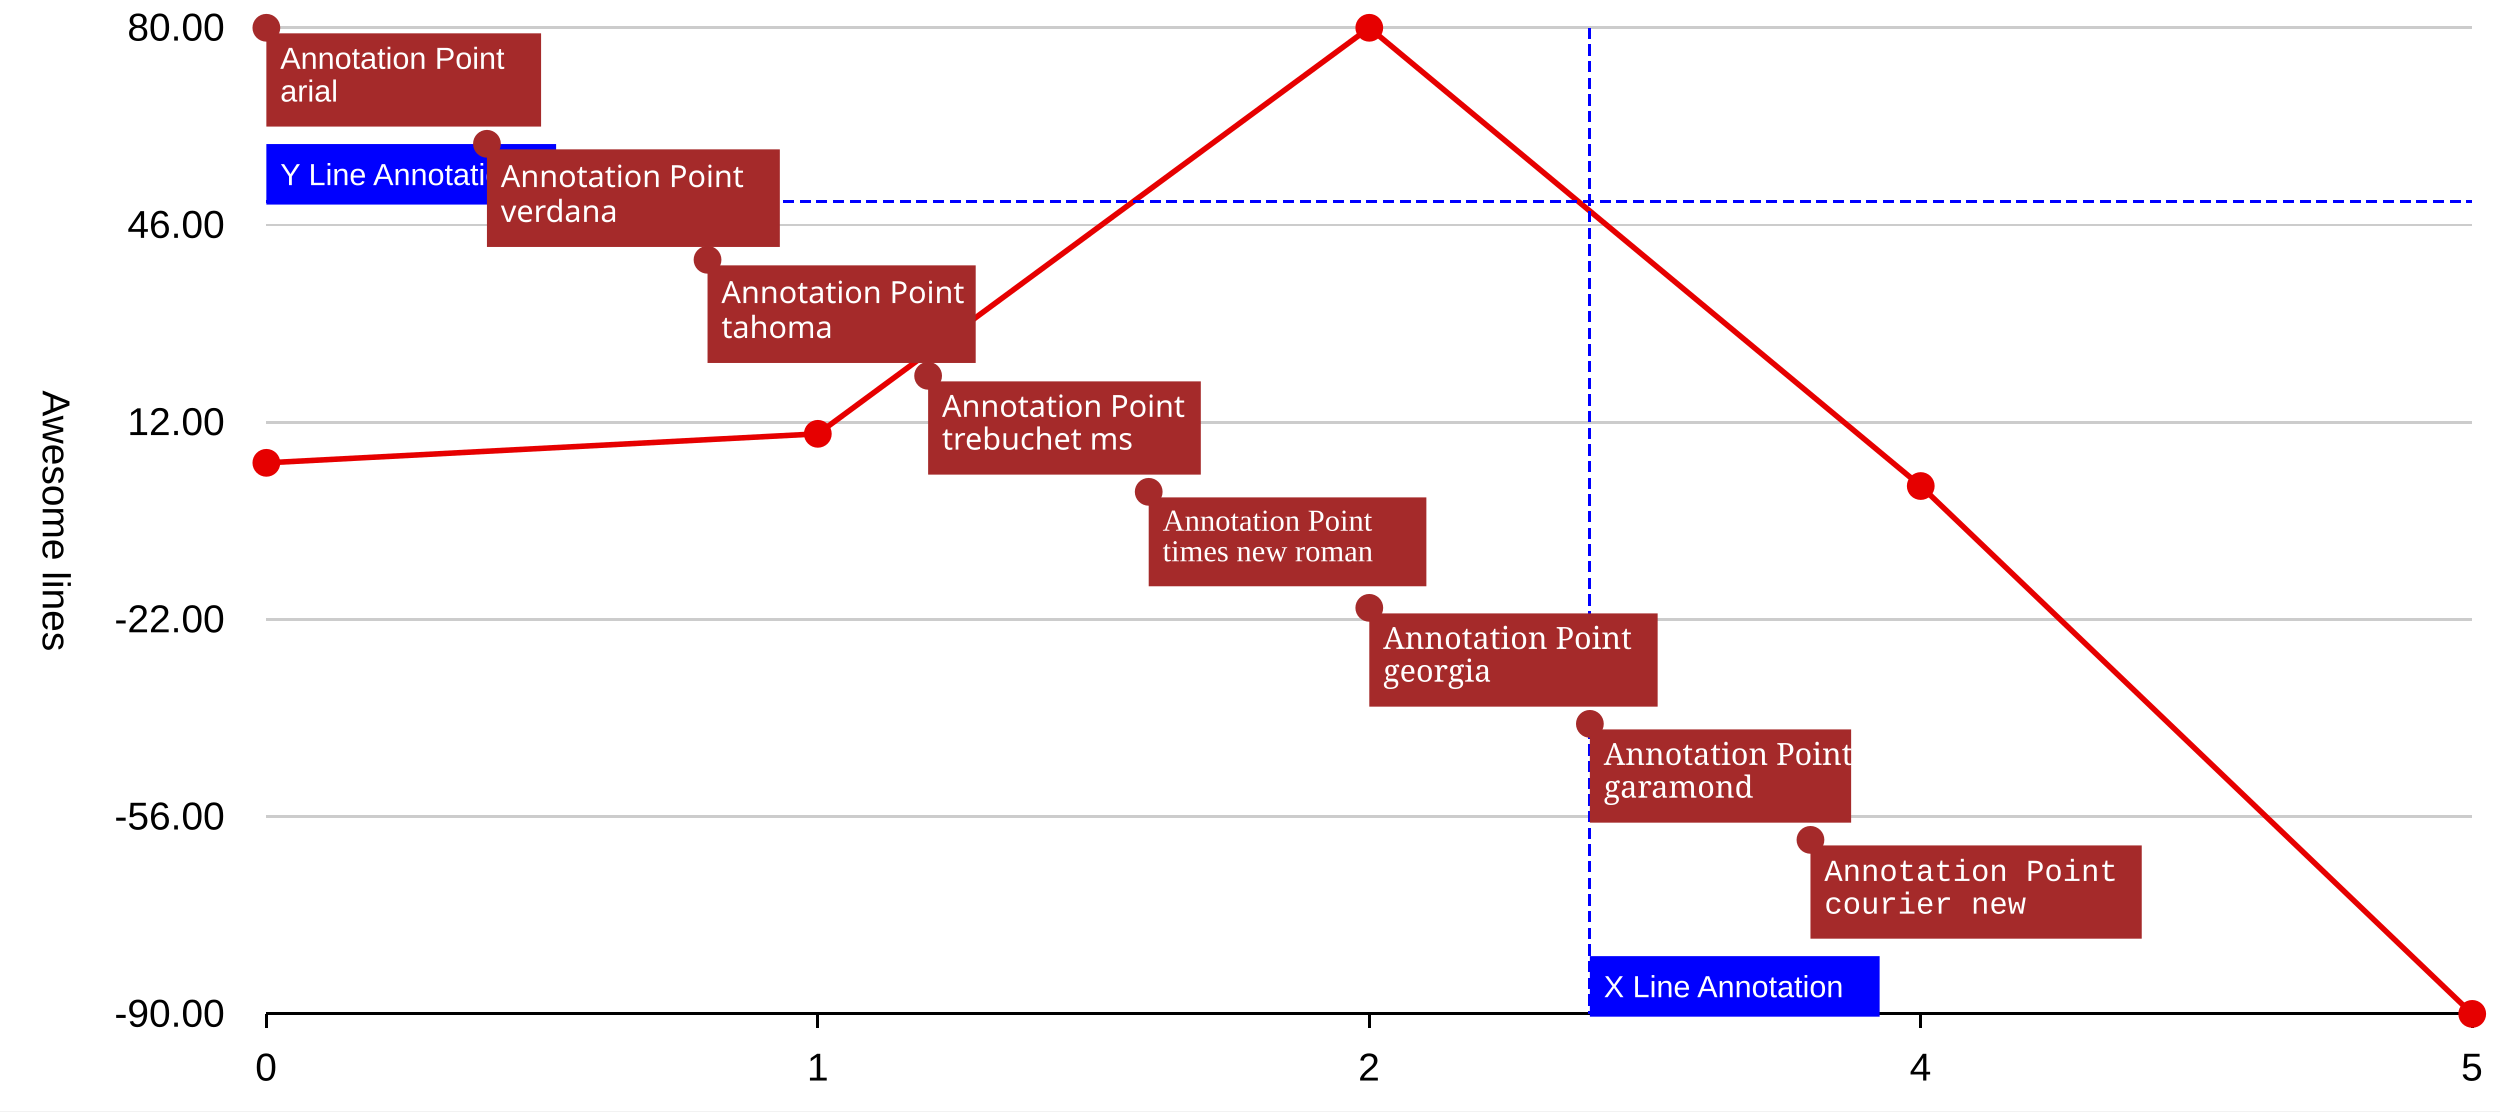
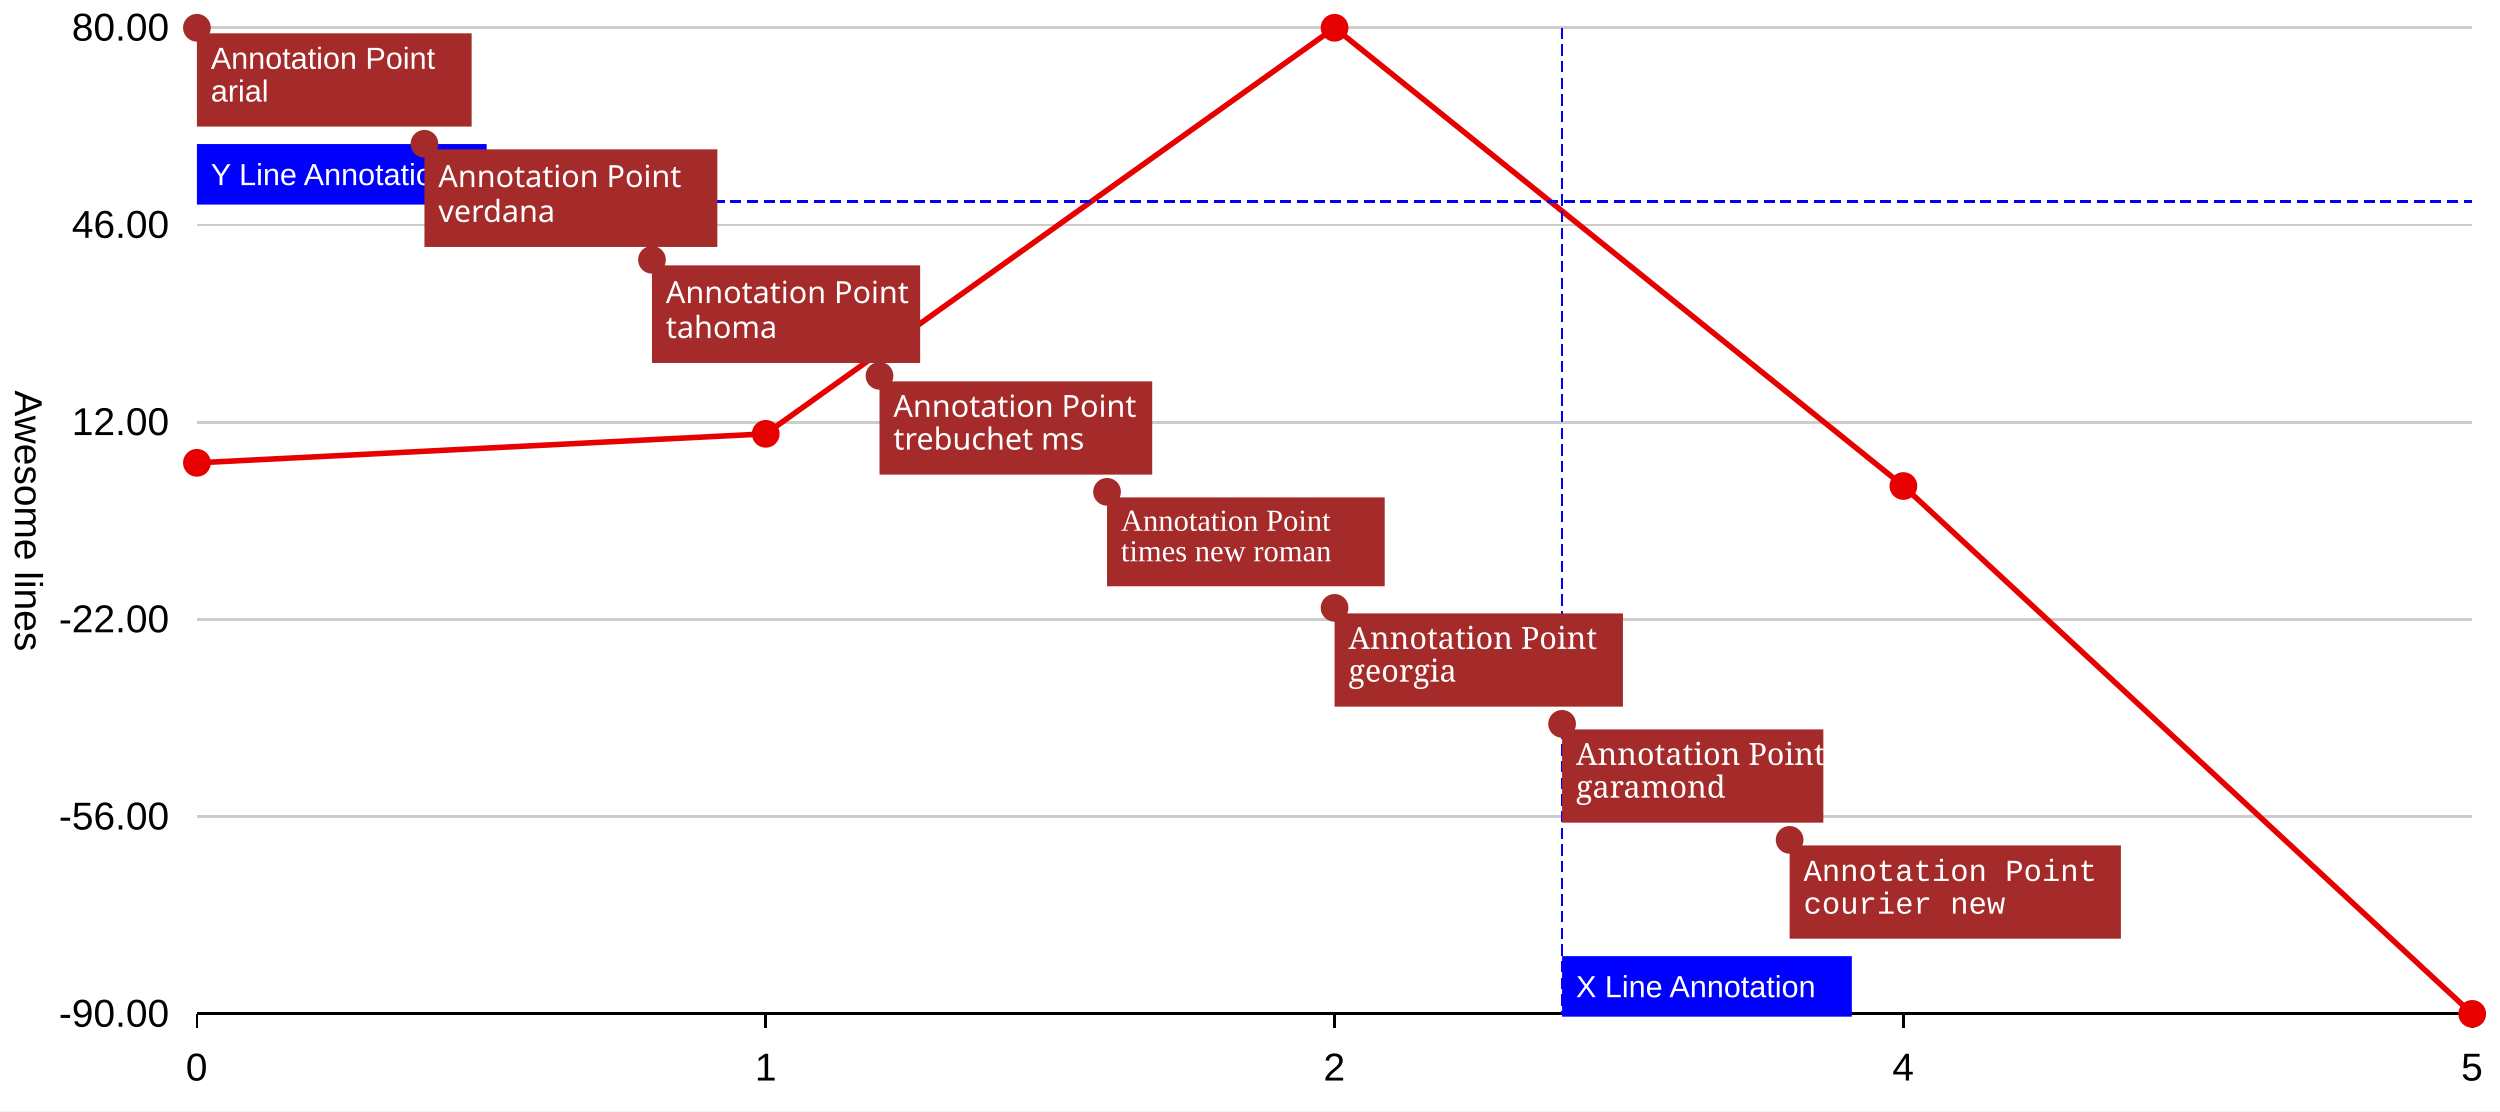
<svg xmlns="http://www.w3.org/2000/svg" id="php-charts-chart-annotations" width="900" height="400" viewBox="0 0 900 400" class="php-svg-charts">
  <g data-renderer-id="background">
    <rect data-renderer-id="rect" x="0" y="0" width="100%" height="100%" fill="white" />
  </g>
  <g data-renderer-id="grid">
-     <line data-renderer-id="line" x1="95.89" y1="365" x2="890" y2="365" stroke="#ccc" stroke-width="1" shape-rendering="crispEdges" />
-     <line data-renderer-id="line" x1="95.89" y1="294" x2="890" y2="294" stroke="#ccc" stroke-width="1" shape-rendering="crispEdges" />
-     <line data-renderer-id="line" x1="95.89" y1="223" x2="890" y2="223" stroke="#ccc" stroke-width="1" shape-rendering="crispEdges" />
-     <line data-renderer-id="line" x1="95.89" y1="152" x2="890" y2="152" stroke="#ccc" stroke-width="1" shape-rendering="crispEdges" />
-     <line data-renderer-id="line" x1="95.89" y1="81" x2="890" y2="81" stroke="#ccc" stroke-width="1" shape-rendering="crispEdges" />
-     <line data-renderer-id="line" x1="95.89" y1="10" x2="890" y2="10" stroke="#ccc" stroke-width="1" shape-rendering="crispEdges" />
+     <line data-renderer-id="line" x1="70.89" y1="365" x2="890" y2="365" stroke="#ccc" stroke-width="1" shape-rendering="crispEdges" />
+     <line data-renderer-id="line" x1="70.89" y1="294" x2="890" y2="294" stroke="#ccc" stroke-width="1" shape-rendering="crispEdges" />
+     <line data-renderer-id="line" x1="70.89" y1="223" x2="890" y2="223" stroke="#ccc" stroke-width="1" shape-rendering="crispEdges" />
+     <line data-renderer-id="line" x1="70.89" y1="152" x2="890" y2="152" stroke="#ccc" stroke-width="1" shape-rendering="crispEdges" />
+     <line data-renderer-id="line" x1="70.89" y1="81" x2="890" y2="81" stroke="#ccc" stroke-width="1" shape-rendering="crispEdges" />
+     <line data-renderer-id="line" x1="70.89" y1="10" x2="890" y2="10" stroke="#ccc" stroke-width="1" shape-rendering="crispEdges" />
  </g>
  <g data-renderer-id="lianco-lianco">
    <g data-renderer-id="axis">
      <g data-renderer-id="xaxis">
-         <line data-renderer-id="line" x1="95.89" y1="365" x2="95.89" y2="370" fill="black" stroke="black" stroke-width="1" shape-rendering="crispEdges" />
+         <line data-renderer-id="line" x1="70.89" y1="365" x2="70.89" y2="370" fill="black" stroke="black" stroke-width="1" shape-rendering="crispEdges" />
        <g data-renderer-id="textrect">
-           <text x="91.89" y="389" text-rendering="optimizeLegibility" dominant-baseline="alphabetic" alignment-baseline="auto" fill="black" font-family="arial" font-size="14">0</text>
+           <text x="66.89" y="389" text-rendering="optimizeLegibility" dominant-baseline="alphabetic" alignment-baseline="auto" fill="black" font-family="arial" font-size="14">0</text>
        </g>
-         <line data-renderer-id="line" x1="294.418" y1="365" x2="294.418" y2="370" fill="black" stroke="black" stroke-width="1" shape-rendering="crispEdges" />
+         <line data-renderer-id="line" x1="275.668" y1="365" x2="275.668" y2="370" fill="black" stroke="black" stroke-width="1" shape-rendering="crispEdges" />
        <g data-renderer-id="textrect">
-           <text x="290.517" y="389" text-rendering="optimizeLegibility" dominant-baseline="alphabetic" alignment-baseline="auto" fill="black" font-family="arial" font-size="14">1</text>
+           <text x="271.767" y="389" text-rendering="optimizeLegibility" dominant-baseline="alphabetic" alignment-baseline="auto" fill="black" font-family="arial" font-size="14">1</text>
        </g>
-         <line data-renderer-id="line" x1="492.945" y1="365" x2="492.945" y2="370" fill="black" stroke="black" stroke-width="1" shape-rendering="crispEdges" />
+         <line data-renderer-id="line" x1="480.445" y1="365" x2="480.445" y2="370" fill="black" stroke="black" stroke-width="1" shape-rendering="crispEdges" />
        <g data-renderer-id="textrect">
-           <text x="488.945" y="389" text-rendering="optimizeLegibility" dominant-baseline="alphabetic" alignment-baseline="auto" fill="black" font-family="arial" font-size="14">2</text>
+           <text x="476.445" y="389" text-rendering="optimizeLegibility" dominant-baseline="alphabetic" alignment-baseline="auto" fill="black" font-family="arial" font-size="14">2</text>
        </g>
-         <line data-renderer-id="line" x1="691.472" y1="365" x2="691.472" y2="370" fill="black" stroke="black" stroke-width="1" shape-rendering="crispEdges" />
+         <line data-renderer-id="line" x1="685.222" y1="365" x2="685.222" y2="370" fill="black" stroke="black" stroke-width="1" shape-rendering="crispEdges" />
        <g data-renderer-id="textrect">
-           <text x="687.472" y="389" text-rendering="optimizeLegibility" dominant-baseline="alphabetic" alignment-baseline="auto" fill="black" font-family="arial" font-size="14">4</text>
+           <text x="681.222" y="389" text-rendering="optimizeLegibility" dominant-baseline="alphabetic" alignment-baseline="auto" fill="black" font-family="arial" font-size="14">4</text>
        </g>
        <line data-renderer-id="line" x1="890" y1="365" x2="890" y2="370" fill="black" stroke="black" stroke-width="1" shape-rendering="crispEdges" />
        <g data-renderer-id="textrect">
          <text x="886" y="389" text-rendering="optimizeLegibility" dominant-baseline="alphabetic" alignment-baseline="auto" fill="black" font-family="arial" font-size="14">5</text>
        </g>
-         <line data-renderer-id="line" x1="95.89" y1="365" x2="890" y2="365" fill="black" stroke="black" stroke-width="1" shape-rendering="crispEdges" />
+         <line data-renderer-id="line" x1="70.89" y1="365" x2="890" y2="365" fill="black" stroke="black" stroke-width="1" shape-rendering="crispEdges" />
      </g>
      <g data-renderer-id="yaxis">
        <g data-renderer-id="textrect">
-           <text text-anchor="end" x="80.89" y="369.625" text-rendering="optimizeLegibility" dominant-baseline="alphabetic" alignment-baseline="auto" fill="black" font-family="arial" font-size="14">-90.00</text>
+           <text text-anchor="end" x="60.89" y="369.625" text-rendering="optimizeLegibility" dominant-baseline="alphabetic" alignment-baseline="auto" fill="black" font-family="arial" font-size="14">-90.00</text>
        </g>
        <g data-renderer-id="textrect">
-           <text text-anchor="end" x="80.89" y="298.625" text-rendering="optimizeLegibility" dominant-baseline="alphabetic" alignment-baseline="auto" fill="black" font-family="arial" font-size="14">-56.00</text>
+           <text text-anchor="end" x="60.89" y="298.625" text-rendering="optimizeLegibility" dominant-baseline="alphabetic" alignment-baseline="auto" fill="black" font-family="arial" font-size="14">-56.00</text>
        </g>
        <g data-renderer-id="textrect">
-           <text text-anchor="end" x="80.89" y="227.625" text-rendering="optimizeLegibility" dominant-baseline="alphabetic" alignment-baseline="auto" fill="black" font-family="arial" font-size="14">-22.00</text>
+           <text text-anchor="end" x="60.89" y="227.625" text-rendering="optimizeLegibility" dominant-baseline="alphabetic" alignment-baseline="auto" fill="black" font-family="arial" font-size="14">-22.00</text>
        </g>
        <g data-renderer-id="textrect">
-           <text text-anchor="end" x="80.89" y="156.625" text-rendering="optimizeLegibility" dominant-baseline="alphabetic" alignment-baseline="auto" fill="black" font-family="arial" font-size="14">12.00</text>
+           <text text-anchor="end" x="60.89" y="156.625" text-rendering="optimizeLegibility" dominant-baseline="alphabetic" alignment-baseline="auto" fill="black" font-family="arial" font-size="14">12.00</text>
        </g>
        <g data-renderer-id="textrect">
-           <text text-anchor="end" x="80.89" y="85.625" text-rendering="optimizeLegibility" dominant-baseline="alphabetic" alignment-baseline="auto" fill="black" font-family="arial" font-size="14">46.00</text>
+           <text text-anchor="end" x="60.89" y="85.625" text-rendering="optimizeLegibility" dominant-baseline="alphabetic" alignment-baseline="auto" fill="black" font-family="arial" font-size="14">46.00</text>
        </g>
        <g data-renderer-id="textrect">
-           <text text-anchor="end" x="80.89" y="14.625" text-rendering="optimizeLegibility" dominant-baseline="alphabetic" alignment-baseline="auto" fill="black" font-family="arial" font-size="14">80.00</text>
+           <text text-anchor="end" x="60.89" y="14.625" text-rendering="optimizeLegibility" dominant-baseline="alphabetic" alignment-baseline="auto" fill="black" font-family="arial" font-size="14">80.00</text>
        </g>
-         <g transform="rotate(90, 20, 187.5)" data-renderer-id="textrect">
-           <text text-anchor="middle" x="20" y="192.125" text-rendering="optimizeLegibility" dominant-baseline="alphabetic" alignment-baseline="auto" fill="black" font-family="arial" font-size="14">Awesome lines</text>
+         <g transform="rotate(90, 10, 187.5)" data-renderer-id="textrect">
+           <text text-anchor="middle" x="10" y="192.125" text-rendering="optimizeLegibility" dominant-baseline="alphabetic" alignment-baseline="auto" fill="black" font-family="arial" font-size="14">Awesome lines</text>
        </g>
      </g>
    </g>
    <g data-renderer-id="series">
      <g data-renderer-id="series-data">
        <path data-renderer-id="path" stroke="black" stroke-width="1" />
-         <path data-renderer-id="path" d="M 95.89,166.618 L 294.418,156.176 L 492.945,10 L 691.472,174.971 L 890,365 " fill="none" stroke="hsl(0, 100%, 45%)" stroke-width="2" />
-         <circle data-value-x-label="0" data-value-x="0" data-value-y="5" data-value-y-label="5.00" data-renderer-id="circle" cx="95.89" cy="166.618" r="5" fill="hsl(0, 100%, 45%)" />
-         <circle data-value-x-label="1" data-value-x="1" data-value-y="10" data-value-y-label="10.00" data-renderer-id="circle" cx="294.418" cy="156.176" r="5" fill="hsl(0, 100%, 45%)" />
-         <circle data-value-x-label="2" data-value-x="2" data-value-y="80" data-value-y-label="80.00" data-renderer-id="circle" cx="492.945" cy="10" r="5" fill="hsl(0, 100%, 45%)" />
-         <circle data-value-x-label="4" data-value-x="4" data-value-y="1" data-value-y-label="1.00" data-renderer-id="circle" cx="691.472" cy="174.971" r="5" fill="hsl(0, 100%, 45%)" />
+         <path data-renderer-id="path" d="M 70.89,166.618 L 275.668,156.176 L 480.445,10 L 685.222,174.971 L 890,365 " fill="none" stroke="hsl(0, 100%, 45%)" stroke-width="2" />
+         <circle data-value-x-label="0" data-value-x="0" data-value-y="5" data-value-y-label="5.00" data-renderer-id="circle" cx="70.89" cy="166.618" r="5" fill="hsl(0, 100%, 45%)" />
+         <circle data-value-x-label="1" data-value-x="1" data-value-y="10" data-value-y-label="10.00" data-renderer-id="circle" cx="275.668" cy="156.176" r="5" fill="hsl(0, 100%, 45%)" />
+         <circle data-value-x-label="2" data-value-x="2" data-value-y="80" data-value-y-label="80.00" data-renderer-id="circle" cx="480.445" cy="10" r="5" fill="hsl(0, 100%, 45%)" />
+         <circle data-value-x-label="4" data-value-x="4" data-value-y="1" data-value-y-label="1.00" data-renderer-id="circle" cx="685.222" cy="174.971" r="5" fill="hsl(0, 100%, 45%)" />
        <circle data-value-x-label="5" data-value-x="5" data-value-y="-90" data-value-y-label="-90.00" data-renderer-id="circle" cx="890" cy="365" r="5" fill="hsl(0, 100%, 45%)" />
      </g>
    </g>
    <g data-renderer-id="labels" />
  </g>
  <g data-renderer-id="xaxis-annotations">
-     <line data-renderer-id="line" x1="572.356" y1="10" x2="572.356" y2="365" stroke="blue" stroke-width="1" stroke-dasharray="4 2" shape-rendering="crispEdges" />
+     <line data-renderer-id="line" x1="562.356" y1="10" x2="562.356" y2="365" stroke="blue" stroke-width="1" stroke-dasharray="4 2" shape-rendering="crispEdges" />
    <g data-renderer-id="textrect">
-       <rect data-renderer-id="rect" x="572.356" y="344.21" width="104.31" height="21.79" rx="0" fill="blue" />
-       <text x="577.356" y="358.996" text-rendering="optimizeLegibility" dominant-baseline="alphabetic" alignment-baseline="auto" fill="white" font-family="arial" font-size="11">X Line Annotation</text>
+       <rect data-renderer-id="rect" x="562.356" y="344.21" width="104.31" height="21.79" rx="0" fill="blue" />
+       <text x="567.356" y="358.996" text-rendering="optimizeLegibility" dominant-baseline="alphabetic" alignment-baseline="auto" fill="white" font-family="arial" font-size="11">X Line Annotation</text>
    </g>
  </g>
  <g data-renderer-id="yaxis-annotations-data">
-     <line data-renderer-id="line" x1="95.89" y1="72.647" x2="890" y2="72.647" stroke="blue" stroke-width="1" stroke-dasharray="4 2" shape-rendering="crispEdges" />
+     <line data-renderer-id="line" x1="70.89" y1="72.647" x2="890" y2="72.647" stroke="blue" stroke-width="1" stroke-dasharray="4 2" shape-rendering="crispEdges" />
    <g data-renderer-id="textrect">
-       <rect data-renderer-id="rect" x="95.89" y="51.857" width="104.31" height="21.79" rx="0" fill="blue" />
-       <text x="100.89" y="66.643" text-rendering="optimizeLegibility" dominant-baseline="alphabetic" alignment-baseline="auto" fill="white" font-family="arial" font-size="11">Y Line Annotation</text>
+       <rect data-renderer-id="rect" x="70.89" y="51.857" width="104.31" height="21.79" rx="0" fill="blue" />
+       <text x="75.89" y="66.643" text-rendering="optimizeLegibility" dominant-baseline="alphabetic" alignment-baseline="auto" fill="white" font-family="arial" font-size="11">Y Line Annotation</text>
    </g>
-     <circle data-renderer-id="circle" cx="95.89" cy="10" r="5" fill="brown" />
+     <circle data-renderer-id="circle" cx="70.89" cy="10" r="5" fill="brown" />
    <g data-renderer-id="textrect">
-       <rect data-renderer-id="rect" x="95.89" y="12" width="98.9" height="33.57" rx="0" fill="brown" />
-       <text x="100.89" y="24.786" text-rendering="optimizeLegibility" dominant-baseline="alphabetic" alignment-baseline="auto" fill="white" font-family="arial" font-size="11">Annotation Point</text>
-       <text x="100.89" y="36.571" text-rendering="optimizeLegibility" dominant-baseline="alphabetic" alignment-baseline="auto" fill="white" font-family="arial" font-size="11">arial</text>
+       <rect data-renderer-id="rect" x="70.89" y="12" width="98.9" height="33.57" rx="0" fill="brown" />
+       <text x="75.89" y="24.786" text-rendering="optimizeLegibility" dominant-baseline="alphabetic" alignment-baseline="auto" fill="white" font-family="arial" font-size="11">Annotation Point</text>
+       <text x="75.89" y="36.571" text-rendering="optimizeLegibility" dominant-baseline="alphabetic" alignment-baseline="auto" fill="white" font-family="arial" font-size="11">arial</text>
    </g>
-     <circle data-renderer-id="circle" cx="175.301" cy="51.765" r="5" fill="brown" />
+     <circle data-renderer-id="circle" cx="152.801" cy="51.765" r="5" fill="brown" />
    <g data-renderer-id="textrect">
-       <rect data-renderer-id="rect" x="175.301" y="53.765" width="105.44" height="35.14" rx="0" fill="brown" />
-       <text x="180.301" y="67.336" text-rendering="optimizeLegibility" dominant-baseline="alphabetic" alignment-baseline="auto" fill="white" font-family="verdana" font-size="11">Annotation Point</text>
-       <text x="180.301" y="79.908" text-rendering="optimizeLegibility" dominant-baseline="alphabetic" alignment-baseline="auto" fill="white" font-family="verdana" font-size="11">verdana</text>
+       <rect data-renderer-id="rect" x="152.801" y="53.765" width="105.44" height="35.14" rx="0" fill="brown" />
+       <text x="157.801" y="67.336" text-rendering="optimizeLegibility" dominant-baseline="alphabetic" alignment-baseline="auto" fill="white" font-family="verdana" font-size="11">Annotation Point</text>
+       <text x="157.801" y="79.908" text-rendering="optimizeLegibility" dominant-baseline="alphabetic" alignment-baseline="auto" fill="white" font-family="verdana" font-size="11">verdana</text>
    </g>
-     <circle data-renderer-id="circle" cx="254.712" cy="93.529" r="5" fill="brown" />
+     <circle data-renderer-id="circle" cx="234.712" cy="93.529" r="5" fill="brown" />
    <g data-renderer-id="textrect">
-       <rect data-renderer-id="rect" x="254.712" y="95.529" width="96.54" height="35.14" rx="0" fill="brown" />
-       <text x="259.712" y="109.101" text-rendering="optimizeLegibility" dominant-baseline="alphabetic" alignment-baseline="auto" fill="white" font-family="tahoma" font-size="11">Annotation Point</text>
-       <text x="259.712" y="121.672" text-rendering="optimizeLegibility" dominant-baseline="alphabetic" alignment-baseline="auto" fill="white" font-family="tahoma" font-size="11">tahoma</text>
+       <rect data-renderer-id="rect" x="234.712" y="95.529" width="96.54" height="35.14" rx="0" fill="brown" />
+       <text x="239.712" y="109.101" text-rendering="optimizeLegibility" dominant-baseline="alphabetic" alignment-baseline="auto" fill="white" font-family="tahoma" font-size="11">Annotation Point</text>
+       <text x="239.712" y="121.672" text-rendering="optimizeLegibility" dominant-baseline="alphabetic" alignment-baseline="auto" fill="white" font-family="tahoma" font-size="11">tahoma</text>
    </g>
-     <circle data-renderer-id="circle" cx="334.123" cy="135.294" r="5" fill="brown" />
+     <circle data-renderer-id="circle" cx="316.623" cy="135.294" r="5" fill="brown" />
    <g data-renderer-id="textrect">
-       <rect data-renderer-id="rect" x="334.123" y="137.294" width="98.17" height="33.57" rx="0" fill="brown" />
-       <text x="339.123" y="150.08" text-rendering="optimizeLegibility" dominant-baseline="alphabetic" alignment-baseline="auto" fill="white" font-family="trebuchet ms" font-size="11">Annotation Point</text>
-       <text x="339.123" y="161.866" text-rendering="optimizeLegibility" dominant-baseline="alphabetic" alignment-baseline="auto" fill="white" font-family="trebuchet ms" font-size="11">trebuchet ms</text>
+       <rect data-renderer-id="rect" x="316.623" y="137.294" width="98.17" height="33.57" rx="0" fill="brown" />
+       <text x="321.623" y="150.08" text-rendering="optimizeLegibility" dominant-baseline="alphabetic" alignment-baseline="auto" fill="white" font-family="trebuchet ms" font-size="11">Annotation Point</text>
+       <text x="321.623" y="161.866" text-rendering="optimizeLegibility" dominant-baseline="alphabetic" alignment-baseline="auto" fill="white" font-family="trebuchet ms" font-size="11">trebuchet ms</text>
    </g>
-     <circle data-renderer-id="circle" cx="413.534" cy="177.059" r="5" fill="brown" />
+     <circle data-renderer-id="circle" cx="398.534" cy="177.059" r="5" fill="brown" />
    <g data-renderer-id="textrect">
-       <rect data-renderer-id="rect" x="413.534" y="179.059" width="99.96" height="32" rx="0" fill="brown" />
-       <text x="418.534" y="191.059" text-rendering="optimizeLegibility" dominant-baseline="alphabetic" alignment-baseline="auto" fill="white" font-family="times new roman" font-size="11">Annotation Point</text>
-       <text x="418.534" y="202.059" text-rendering="optimizeLegibility" dominant-baseline="alphabetic" alignment-baseline="auto" fill="white" font-family="times new roman" font-size="11">times new roman</text>
+       <rect data-renderer-id="rect" x="398.534" y="179.059" width="99.96" height="32" rx="0" fill="brown" />
+       <text x="403.534" y="191.059" text-rendering="optimizeLegibility" dominant-baseline="alphabetic" alignment-baseline="auto" fill="white" font-family="times new roman" font-size="11">Annotation Point</text>
+       <text x="403.534" y="202.059" text-rendering="optimizeLegibility" dominant-baseline="alphabetic" alignment-baseline="auto" fill="white" font-family="times new roman" font-size="11">times new roman</text>
    </g>
-     <circle data-renderer-id="circle" cx="492.945" cy="218.824" r="5" fill="brown" />
+     <circle data-renderer-id="circle" cx="480.445" cy="218.824" r="5" fill="brown" />
    <g data-renderer-id="textrect">
-       <rect data-renderer-id="rect" x="492.945" y="220.824" width="103.81" height="33.57" rx="0" fill="brown" />
-       <text x="497.945" y="233.609" text-rendering="optimizeLegibility" dominant-baseline="alphabetic" alignment-baseline="auto" fill="white" font-family="georgia" font-size="11">Annotation Point</text>
-       <text x="497.945" y="245.395" text-rendering="optimizeLegibility" dominant-baseline="alphabetic" alignment-baseline="auto" fill="white" font-family="georgia" font-size="11">georgia</text>
+       <rect data-renderer-id="rect" x="480.445" y="220.824" width="103.81" height="33.57" rx="0" fill="brown" />
+       <text x="485.445" y="233.609" text-rendering="optimizeLegibility" dominant-baseline="alphabetic" alignment-baseline="auto" fill="white" font-family="georgia" font-size="11">Annotation Point</text>
+       <text x="485.445" y="245.395" text-rendering="optimizeLegibility" dominant-baseline="alphabetic" alignment-baseline="auto" fill="white" font-family="georgia" font-size="11">georgia</text>
    </g>
-     <circle data-renderer-id="circle" cx="572.356" cy="260.588" r="5" fill="brown" />
+     <circle data-renderer-id="circle" cx="562.356" cy="260.588" r="5" fill="brown" />
    <g data-renderer-id="textrect">
-       <rect data-renderer-id="rect" x="572.356" y="262.588" width="94.05" height="33.57" rx="0" fill="brown" />
-       <text x="577.356" y="275.374" text-rendering="optimizeLegibility" dominant-baseline="alphabetic" alignment-baseline="auto" fill="white" font-family="garamond" font-size="11">Annotation Point</text>
-       <text x="577.356" y="287.16" text-rendering="optimizeLegibility" dominant-baseline="alphabetic" alignment-baseline="auto" fill="white" font-family="garamond" font-size="11">garamond</text>
+       <rect data-renderer-id="rect" x="562.356" y="262.588" width="94.05" height="33.57" rx="0" fill="brown" />
+       <text x="567.356" y="275.374" text-rendering="optimizeLegibility" dominant-baseline="alphabetic" alignment-baseline="auto" fill="white" font-family="garamond" font-size="11">Annotation Point</text>
+       <text x="567.356" y="287.16" text-rendering="optimizeLegibility" dominant-baseline="alphabetic" alignment-baseline="auto" fill="white" font-family="garamond" font-size="11">garamond</text>
    </g>
-     <circle data-renderer-id="circle" cx="651.767" cy="302.353" r="5" fill="brown" />
+     <circle data-renderer-id="circle" cx="644.267" cy="302.353" r="5" fill="brown" />
    <g data-renderer-id="textrect">
-       <rect data-renderer-id="rect" x="651.767" y="304.353" width="119.26" height="33.57" rx="0" fill="brown" />
-       <text x="656.767" y="317.139" text-rendering="optimizeLegibility" dominant-baseline="alphabetic" alignment-baseline="auto" fill="white" font-family="courier new" font-size="11">Annotation Point</text>
-       <text x="656.767" y="328.924" text-rendering="optimizeLegibility" dominant-baseline="alphabetic" alignment-baseline="auto" fill="white" font-family="courier new" font-size="11">courier new</text>
+       <rect data-renderer-id="rect" x="644.267" y="304.353" width="119.26" height="33.57" rx="0" fill="brown" />
+       <text x="649.267" y="317.139" text-rendering="optimizeLegibility" dominant-baseline="alphabetic" alignment-baseline="auto" fill="white" font-family="courier new" font-size="11">Annotation Point</text>
+       <text x="649.267" y="328.924" text-rendering="optimizeLegibility" dominant-baseline="alphabetic" alignment-baseline="auto" fill="white" font-family="courier new" font-size="11">courier new</text>
    </g>
  </g>
</svg>
